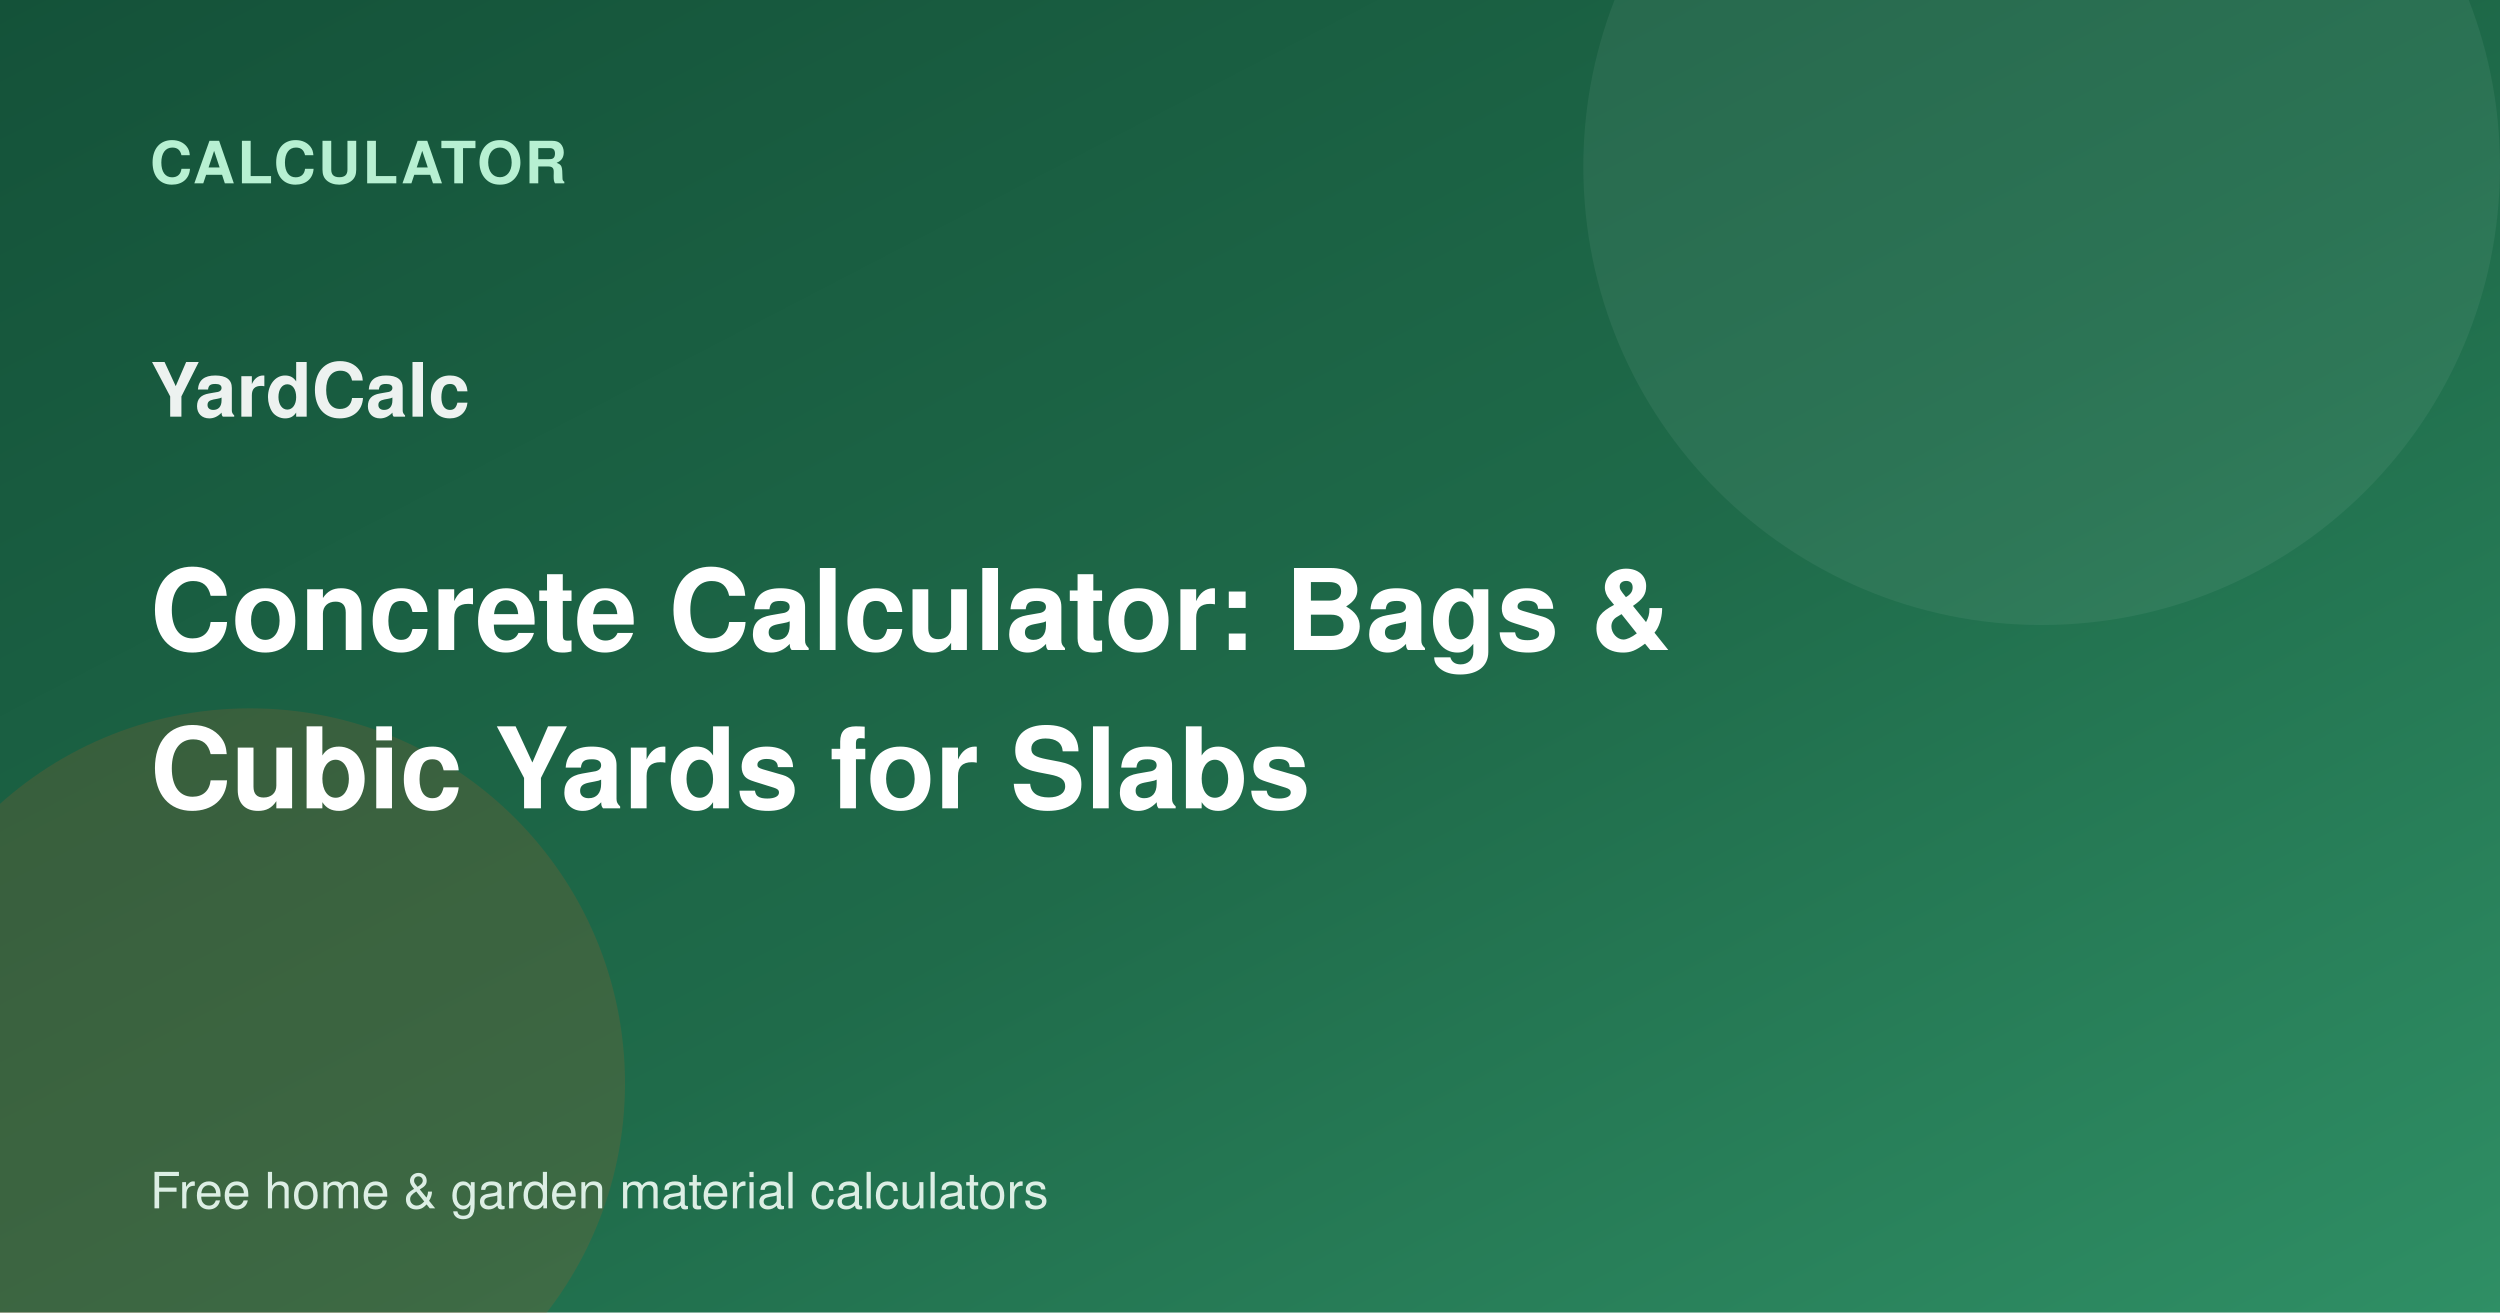
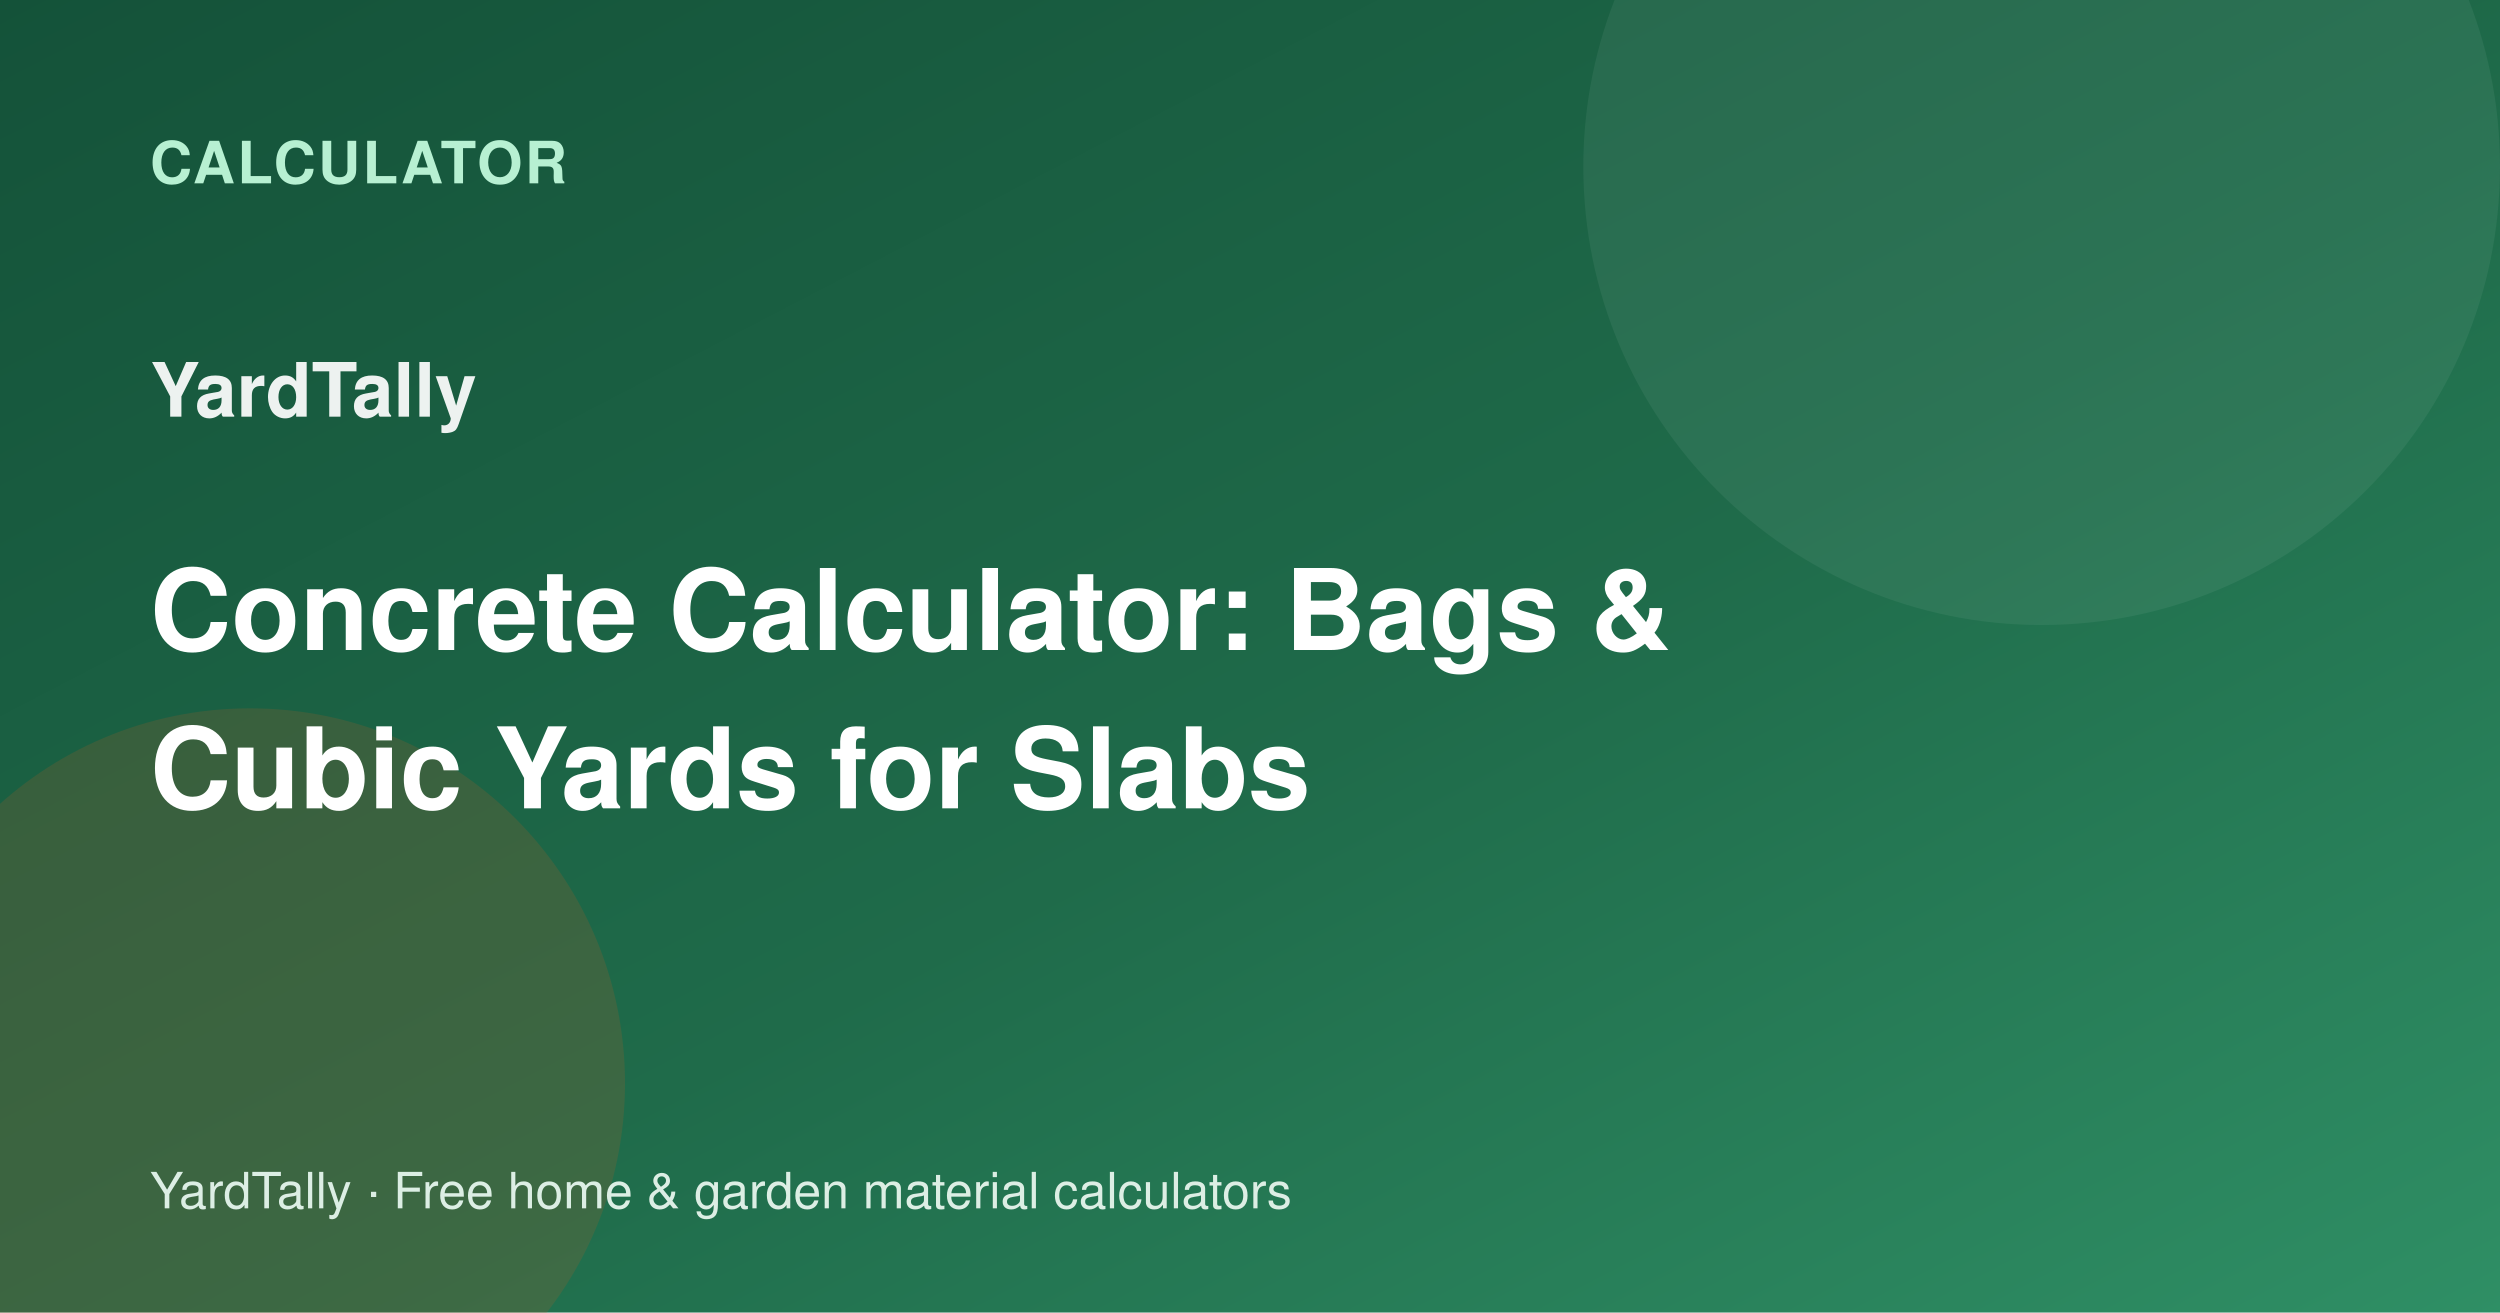
<svg xmlns="http://www.w3.org/2000/svg" width="1200" height="630" viewBox="0 0 1200 630">
  <defs>
    <linearGradient id="bg" x1="0" y1="0" x2="1" y2="1">
      <stop offset="0%" stop-color="#145239" />
      <stop offset="55%" stop-color="#1f6b4a" />
      <stop offset="100%" stop-color="#2f8f65" />
    </linearGradient>
  </defs>
  <rect width="1200" height="630" fill="url(#bg)" />
  <circle cx="980" cy="80" r="220" fill="#ffffff" fill-opacity="0.06" />
  <circle cx="120" cy="520" r="180" fill="#c45c26" fill-opacity="0.18" />
  <text x="72" y="88" font-family="ui-sans-serif, system-ui, Segoe UI, Helvetica, Arial, sans-serif" font-size="28" font-weight="600" fill="#b7f0d2" letter-spacing="0.04em">CALCULATOR</text>
-   <text x="72" y="200" font-family="ui-sans-serif, system-ui, Segoe UI, Helvetica, Arial, sans-serif" font-size="36" font-weight="700" fill="#ffffff" fill-opacity="0.92">YardCalc</text>
+   <text x="72" y="200" font-family="ui-sans-serif, system-ui, Segoe UI, Helvetica, Arial, sans-serif" font-size="36" font-weight="700" fill="#ffffff" fill-opacity="0.92">YardTally</text>
  <text x="72" y="312" font-family="ui-sans-serif, system-ui, Segoe UI, Helvetica, Arial, sans-serif" font-size="54" font-weight="700" fill="#ffffff">Concrete Calculator: Bags &amp;</text>
  <text x="72" y="388" font-family="ui-sans-serif, system-ui, Segoe UI, Helvetica, Arial, sans-serif" font-size="54" font-weight="700" fill="#ffffff">Cubic Yards for Slabs</text>
-   <text x="72" y="580" font-family="ui-sans-serif, system-ui, Segoe UI, Helvetica, Arial, sans-serif" font-size="24" fill="#dceee4">Free home &amp; garden material calculators</text>
+   <text x="72" y="580" font-family="ui-sans-serif, system-ui, Segoe UI, Helvetica, Arial, sans-serif" font-size="24" fill="#dceee4">YardTally · Free home &amp; garden material calculators</text>
</svg>
